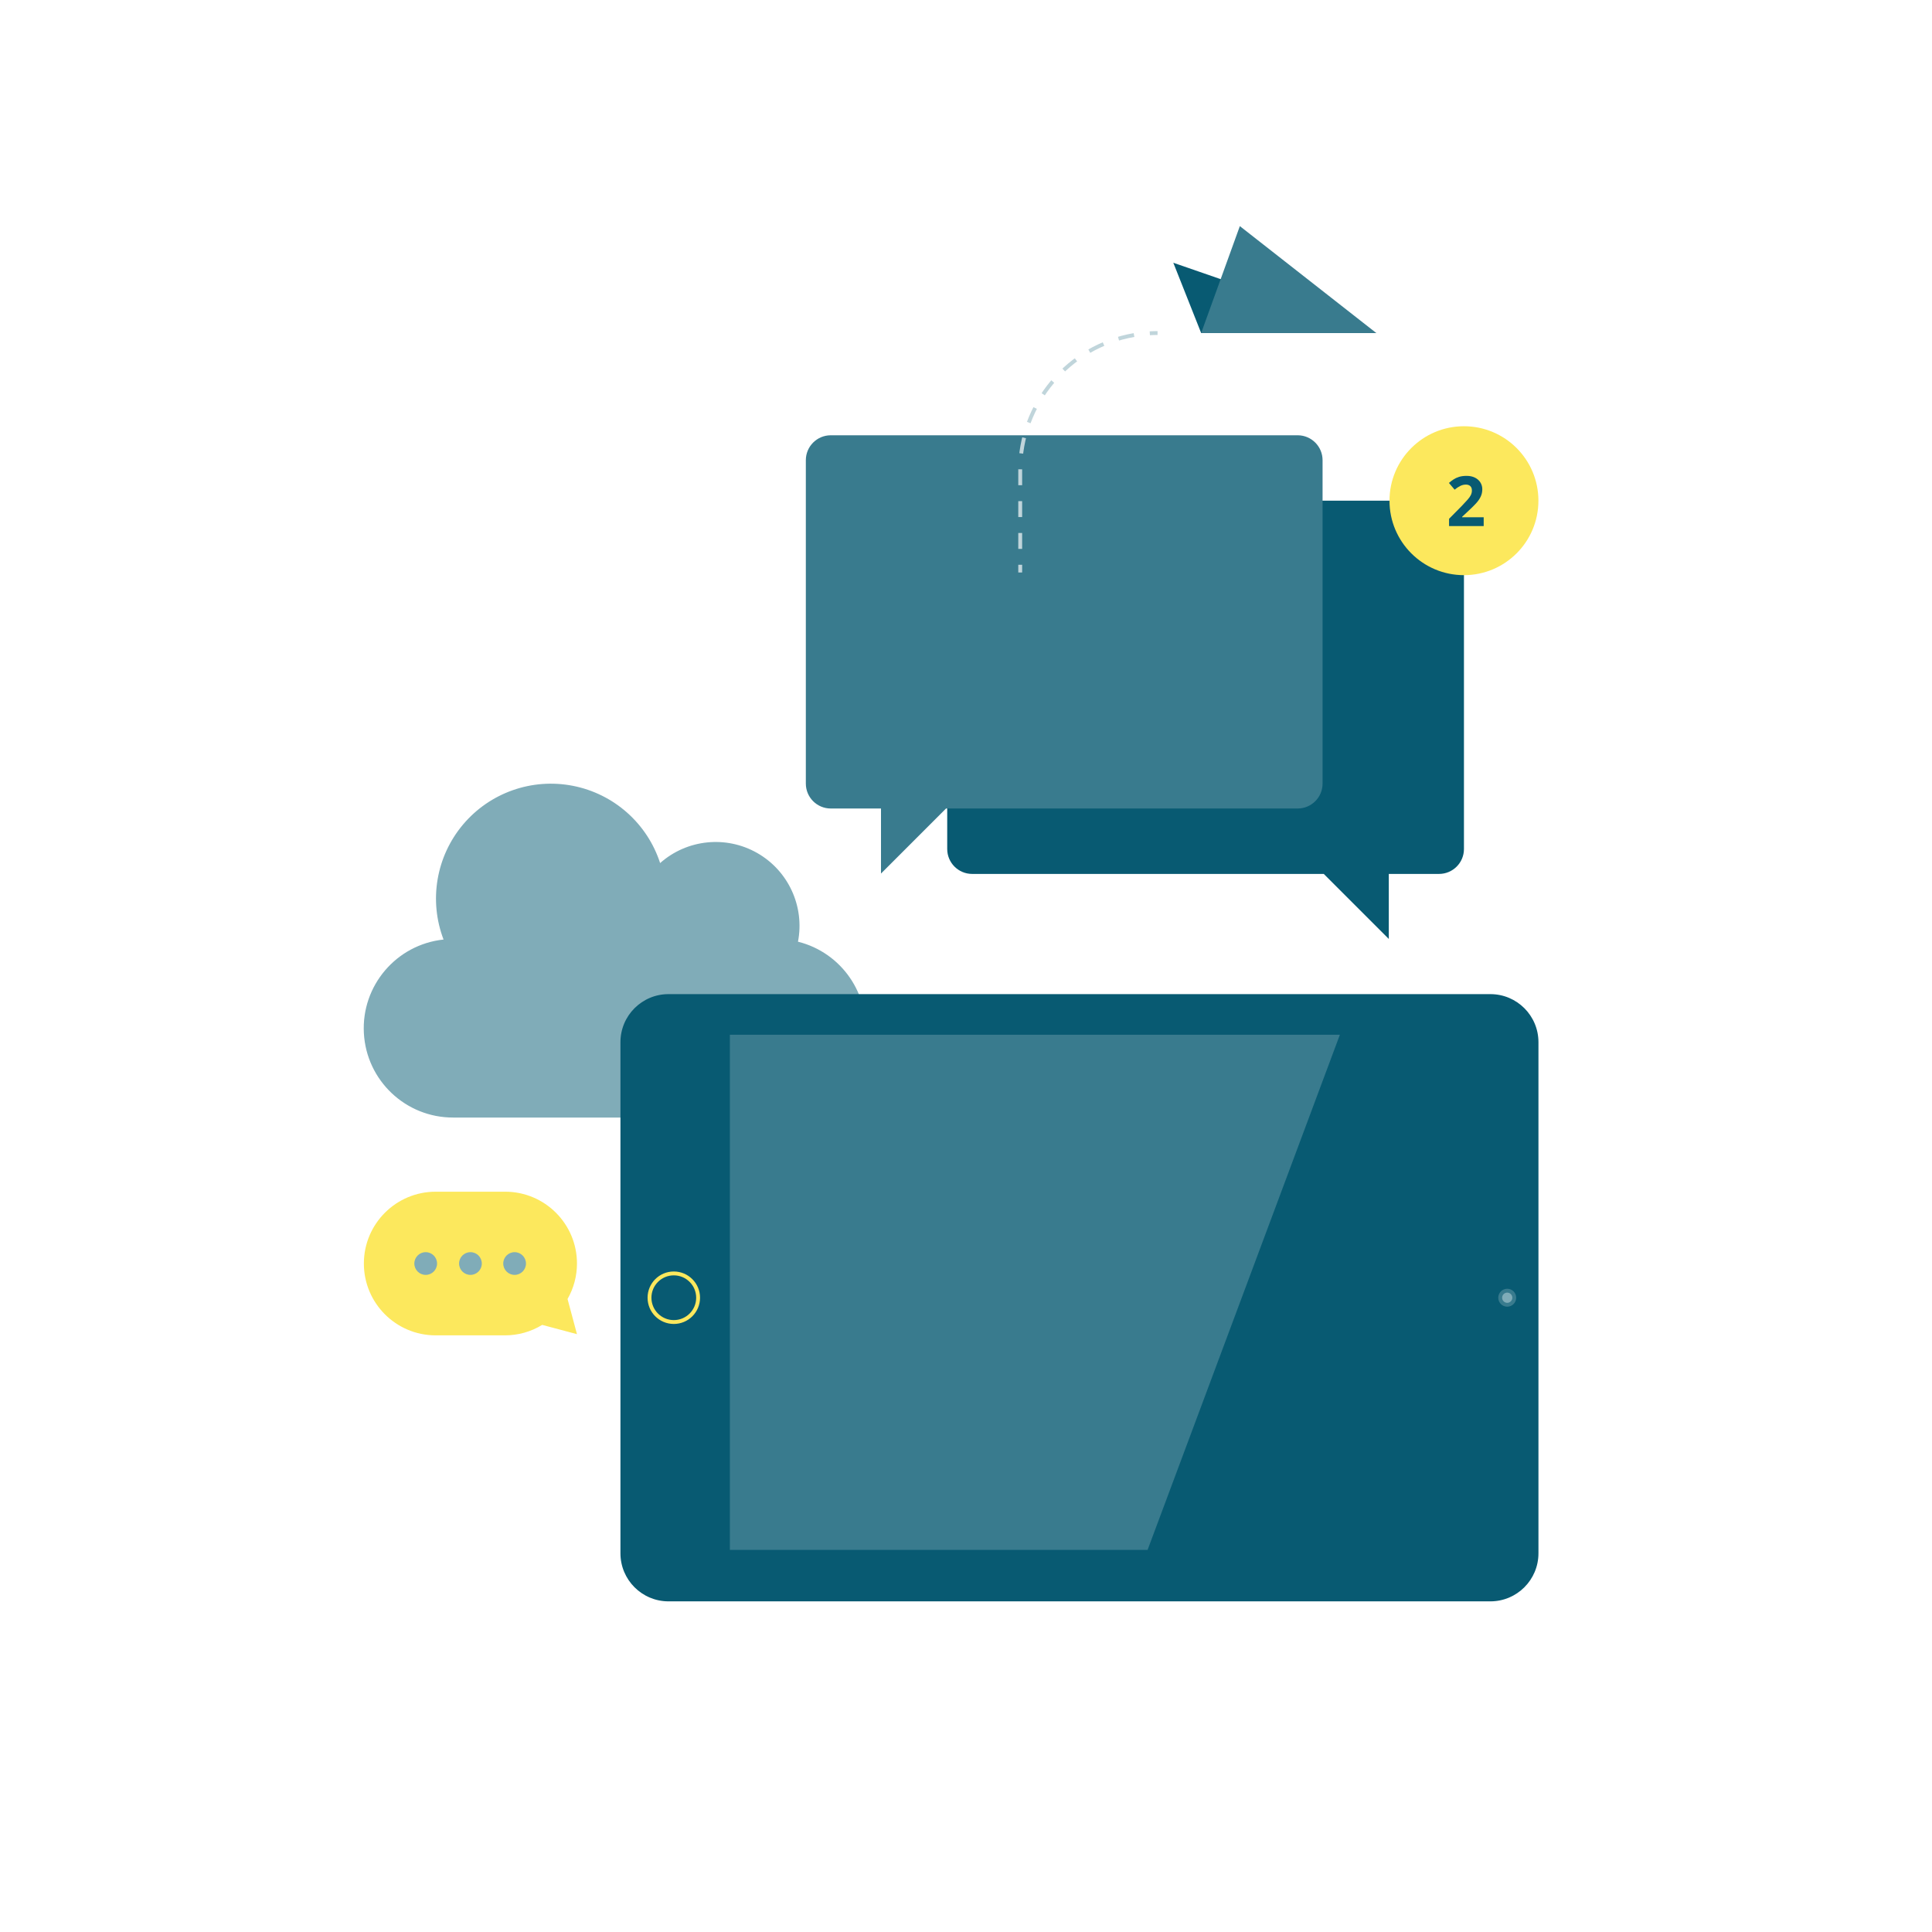
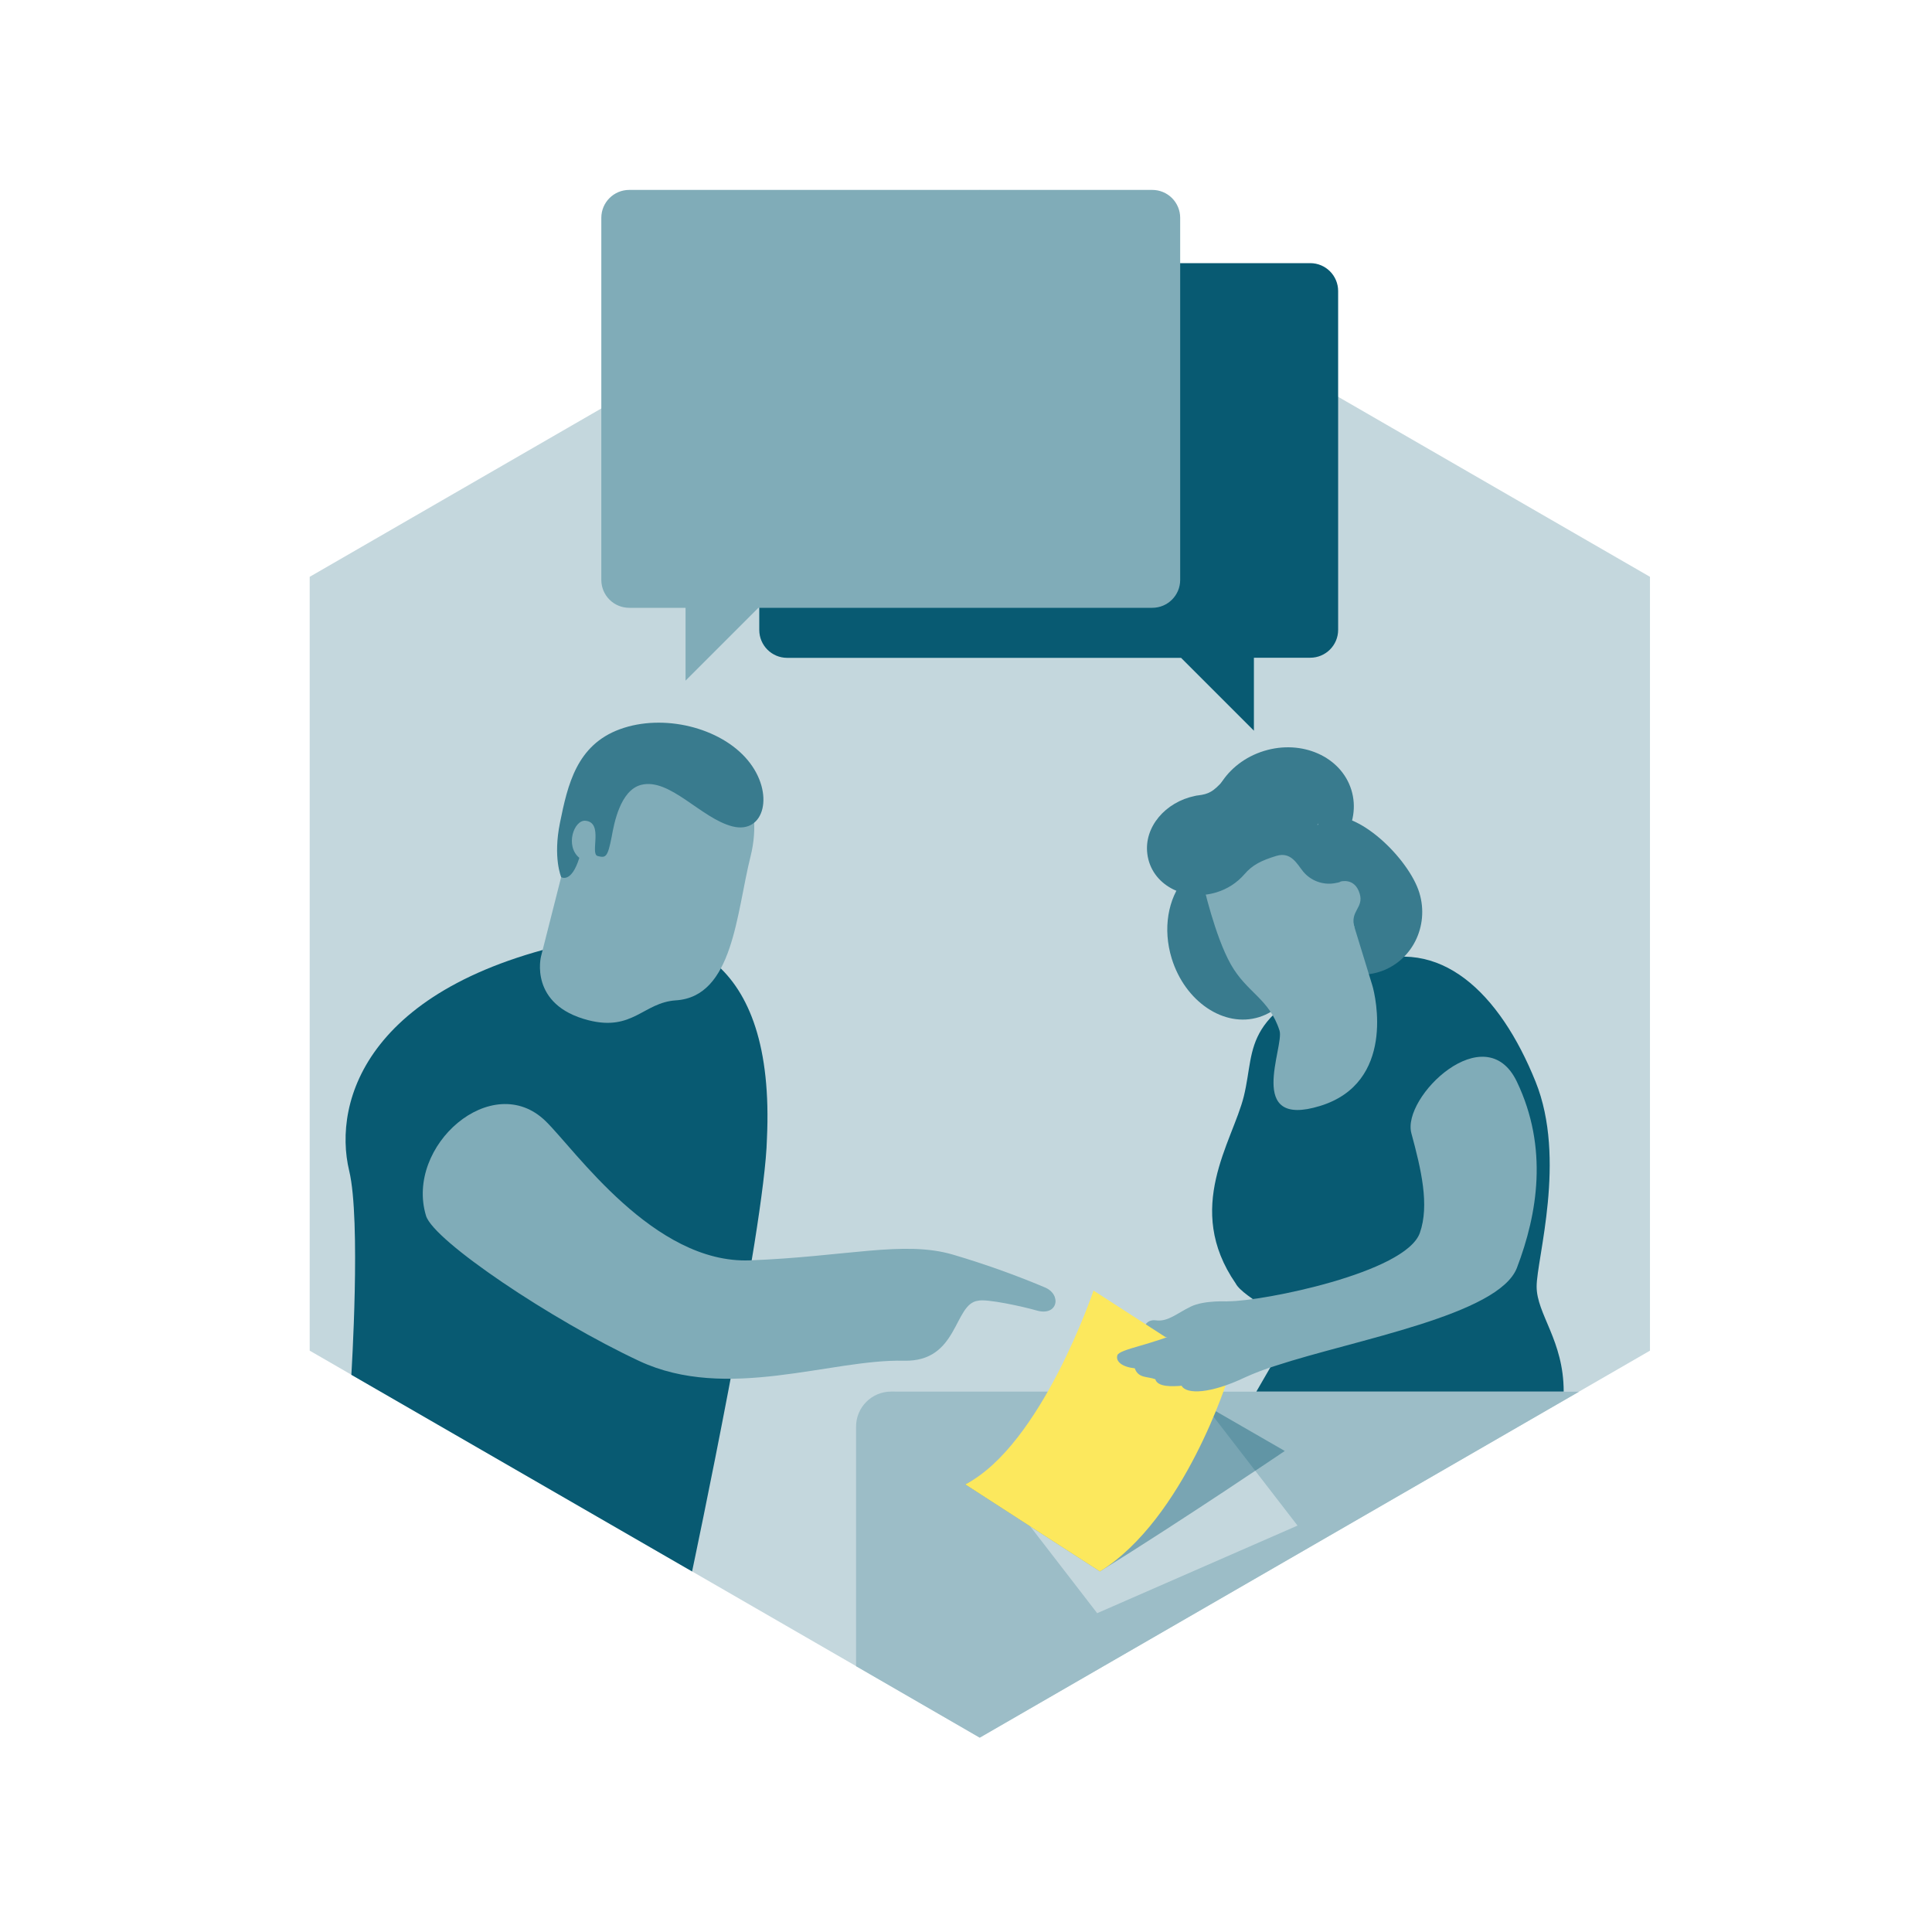
<svg xmlns="http://www.w3.org/2000/svg" viewBox="0 0 500 500">
  <defs>
-     <style>.cls-1,.cls-7{fill:#80acb8;}.cls-2,.cls-5{fill:#085a72;}.cls-3{fill:#397b8e;}.cls-4{fill:#fce85d;}.cls-5{font-size:30.95px;font-family:Dosis-Bold, Dosis;font-weight:700;}.cls-6,.cls-8,.cls-9{fill:none;}.cls-6{stroke:#fce85d;}.cls-6,.cls-7,.cls-8,.cls-9{stroke-miterlimit:10;}.cls-7{stroke:#397b8e;}.cls-8,.cls-9{stroke:#c0d5db;}.cls-9{stroke-dasharray:4.12 4.12;}</style>
+     <style>.cls-1{fill:#c4d7dd;}.cls-2,.cls-6{fill:#085a72;}.cls-3{fill:#9cbdc7;}.cls-4{fill:#80acb8;}.cls-5{fill:#397b8e;}.cls-6{opacity:0.4;}.cls-7{fill:#fce85d;}</style>
  </defs>
-   <g id="Layer_9" data-name="Layer 9">
-     <path class="cls-1" d="M206.52,243.7a21.69,21.69,0,0,0-35.68-20.34,29.73,29.73,0,1,0-56.05,19.79,23.1,23.1,0,0,0,2.49,46.07h83.64a23.1,23.1,0,0,0,5.6-45.51Z" />
-     <path class="cls-2" d="M251.52,129.58h120.9a6.45,6.45,0,0,1,6.45,6.45v83.69a6.45,6.45,0,0,1-6.45,6.45h-13V243l-16.83-16.83h-91a6.45,6.45,0,0,1-6.45-6.45V136A6.45,6.45,0,0,1,251.52,129.58Z" />
-     <path class="cls-3" d="M335.91,112.65H215a6.45,6.45,0,0,0-6.45,6.45v83.69a6.45,6.45,0,0,0,6.45,6.45h13v16.83l16.83-16.83h91a6.45,6.45,0,0,0,6.45-6.45V119.1A6.45,6.45,0,0,0,335.91,112.65Z" />
-     <circle class="cls-4" cx="378.87" cy="129.58" r="19.27" />
-     <text class="cls-5" transform="translate(374.3 136.15) scale(0.58)">2</text>
-     <rect class="cls-2" x="160.56" y="257.27" width="237.58" height="157.15" rx="12.44" ry="12.44" transform="translate(558.71 671.7) rotate(180)" />
-     <polygon class="cls-3" points="188.89 267.79 346.76 267.79 297 401.1 188.89 401.1 188.89 267.79" />
-     <circle class="cls-6" cx="174.38" cy="335.85" r="6.29" />
-     <circle class="cls-7" cx="390.07" cy="335.85" r="1.82" />
-     <polygon class="cls-2" points="303.65 68 310.86 86.19 356.19 86.19 303.65 68" />
-     <polygon class="cls-3" points="320.87 58.52 310.86 86.19 356.19 86.19 320.87 58.52" />
-     <path class="cls-8" d="M299.57,86.19q-1,0-2,.06" />
-     <path class="cls-9" d="M293.48,86.71a35.53,35.53,0,0,0-29.45,35V144.1" />
-     <line class="cls-8" x1="264.03" y1="146.16" x2="264.03" y2="148.16" />
-     <path class="cls-4" d="M112.77,308.41h18A18.59,18.59,0,0,1,149.32,327h0a18.49,18.49,0,0,1-2.44,9.18l2.44,9.1-9-2.4a18.48,18.48,0,0,1-9.64,2.71h-18A18.59,18.59,0,0,1,94.17,327h0A18.59,18.59,0,0,1,112.77,308.41Z" />
-     <circle class="cls-1" cx="133.18" cy="327" r="2.94" />
-     <circle class="cls-1" cx="121.75" cy="327" r="2.94" />
-     <circle class="cls-1" cx="110.17" cy="327" r="2.94" />
+   <g id="Social-small">
+     <polygon class="cls-1" points="427.01 349.55 427.01 149.28 253.58 49.15 80.15 149.28 80.15 349.55 253.58 449.68 427.01 349.55" />
+     <path class="cls-2" d="M203.72,68.1H339.09a7.22,7.22,0,0,1,7.22,7.22V163a7.22,7.22,0,0,1-7.22,7.22H324.51V189.1l-18.85-18.85H203.72a7.22,7.22,0,0,1-7.22-7.22V75.33A7.22,7.22,0,0,1,203.72,68.1Z" />
+     <path class="cls-3" d="M230.62,360.14a9.07,9.07,0,0,0-9.07,9.07v62l32,18.5,155.1-89.54Z" />
+     <path class="cls-4" d="M298.21,49.15H162.84a7.22,7.22,0,0,0-7.22,7.22v93.71a7.22,7.22,0,0,0,7.22,7.22h14.58v18.85l18.85-18.85H298.21a7.22,7.22,0,0,0,7.22-7.22V56.38A7.22,7.22,0,0,0,298.21,49.15Z" />
+     <path class="cls-2" d="M179.11,406.69s18.82-88.77,19.37-111.94c2.26-47.85-22.87-56-45.11-51.85-58.24,10.94-67.35,42-63,60.11,3.08,12.75.56,52.79.56,52.79Z" />
+     <path class="cls-4" d="M317.9,336.82s-6.17-.4-9.74,1.33-5.92,4-9.06,3.55c-2.69-.36-4.3,2.61-.78,4s17.5-1.35,17.5-1.35Z" />
+     <path class="cls-2" d="M352.91,249.6c-32.33,12.58-27.78,20.89-31,34.09-2.93,11.89-15.62,28.91-2.1,48.49,1.72,3.47,15.45,10.47,15.45,10.47l-10.11,17.48h79.53c0-13.24-7-20-7-27.18s7.79-33-.27-53C388.12,256.87,372.61,241.94,352.91,249.6Z" />
+     <ellipse class="cls-5" cx="331.92" cy="209.93" rx="18.64" ry="16.3" transform="translate(-47.11 107.07) rotate(-17.13)" />
+     <path class="cls-5" d="M367.31,231c2.7,8.75-2,17.94-10.4,20.54s-17.46-2.38-20.16-11.13-2.45-26.25,6-28.85S364.62,222.29,367.31,231Z" />
+     <path class="cls-5" d="M321.84,222.79a14.23,14.23,0,0,0-.3-7.43c-2-6.5-7.9-10.46-13.16-8.83s-7.91,8.21-5.91,14.71a14.23,14.23,0,0,0,3.94,6.31c-4.11,5-5.55,12.78-3.17,20.51,3.44,11.17,13.57,18,22.61,15.17S339.44,249.13,336,238C333.62,230.23,328,224.61,321.84,222.79Z" />
+     <path class="cls-4" d="M322.67,207.49h0A17.06,17.06,0,0,1,344,218.76l5.5,17.84L355.15,255c.87,2.82,6,25.2-13.49,31.21s-9.21-15.4-10.52-19.49c-2.65-8.28-8.46-9.78-12.61-17.15s-7.13-20.71-7.13-20.71A17.06,17.06,0,0,1,322.67,207.49Z" />
+     <path class="cls-5" d="M342.21,213a9.92,9.92,0,0,0-1.3.53,10.48,10.48,0,0,0-.07-8.54c-2.15-4.68-7.82-7.32-13.49-6.28a110,110,0,0,0-10.77,3.3c-2.57,2.85-3.74,3.5-6.52,3.84-.25,0-.52.08-.82.14-7.65,1.58-13.21,8.06-12.31,15,1,8,9.63,12.49,17.91,9.94a15.5,15.5,0,0,0,7.21-4.67c2.09-2.44,4.41-3.57,8.25-4.75s5.38,2.11,7,4.1a8.72,8.72,0,0,0,7.91,3c5.72-.77,9.34-5.92,7.9-10.6C351.8,213.74,346.93,211.52,342.21,213Z" />
+     <path class="cls-4" d="M351.88,231.25c1.16,3.77-2.66,4.48-1.31,8.86,0,0-3.85-2.75-4.77-5.72s1.09-6.23,1.09-6.23S350.58,227,351.88,231.25Z" />
+     <polygon class="cls-1" points="335.8 394.82 309.05 360.14 257.2 382.81 283.95 417.49 335.8 394.82" />
+     <path class="cls-6" d="M284.66,406.69l-34.86-22.53c19.75-10.11,46.7-29.4,46.7-29.4l36,20.75S306.54,393.1,284.66,406.69Z" />
+     <path class="cls-7" d="M284.66,406.69l-34.86-22.53C269.55,374,283,334,283,334l34.86,22.53S306.54,393.1,284.66,406.69Z" />
+     <path class="cls-4" d="M365.26,293.28c-2.53-9.34,19.16-30.41,27.32-13.31s5.34,34.13,0,48.14c-4.7,12.22-41.8,18.55-62.52,25.37a68.63,68.63,0,0,0-7.89,3c-8.79,4.19-15.1,4.48-16.37,2.15-2.36.2-6.25.38-6.8-1.68-2-.78-4.4-.19-5.32-2.83-3.23-.34-5-1.75-4.51-3.37s9.37-2.8,16.61-6.26c5.17-2.47,8.48-7.71,12.17-7.72,8.84,0,45.82-7.36,49.5-17.68C370,311.87,367.79,302.62,365.26,293.28Z" />
+     <path class="cls-4" d="M174.91,258.89c-8.39.55-11.13,8.07-22.61,5.15-15.49-3.94-12.29-16.5-12.29-16.5l5.35-21.07,4.89-19.23a23,23,0,0,1,28-16.64h0c12.32,3.13,19.7,16.25,16,31S189.78,257.94,174.91,258.89Z" />
+     <path class="cls-5" d="M145.24,227s-2.17-5-.32-14.07c2-9.86,4.32-20.11,15.51-24.21s26-.49,33.07,8,4.41,19.27-3.94,17.15c-8.15-2.07-16.24-12.66-23.66-10.74-5.4,1.4-7,10.08-7.58,13.33-1.06,5.45-1.55,5.61-3.64,5.08s1.62-8.65-3.14-9.13c-3-.3-5.36,6.51-1.61,9.6C147.84,228.72,145.24,227,145.24,227Z" />
+     <path class="cls-4" d="M110.25,314.63c-5.48-18.12,17.15-37.89,30.93-24.51,7.66,7.44,28,37,52.86,36.06s39.91-5.22,52.59-1.48a226.39,226.39,0,0,1,23.69,8.44c4.56,1.83,3.49,7.64-2.09,6-3.44-1-13-3.09-15.12-2.51-6.33.78-5,15.86-19.15,15.52-18.88-.46-45.84,10.68-68.5.09S112.21,321.13,110.25,314.63Z" />
  </g>
</svg>
